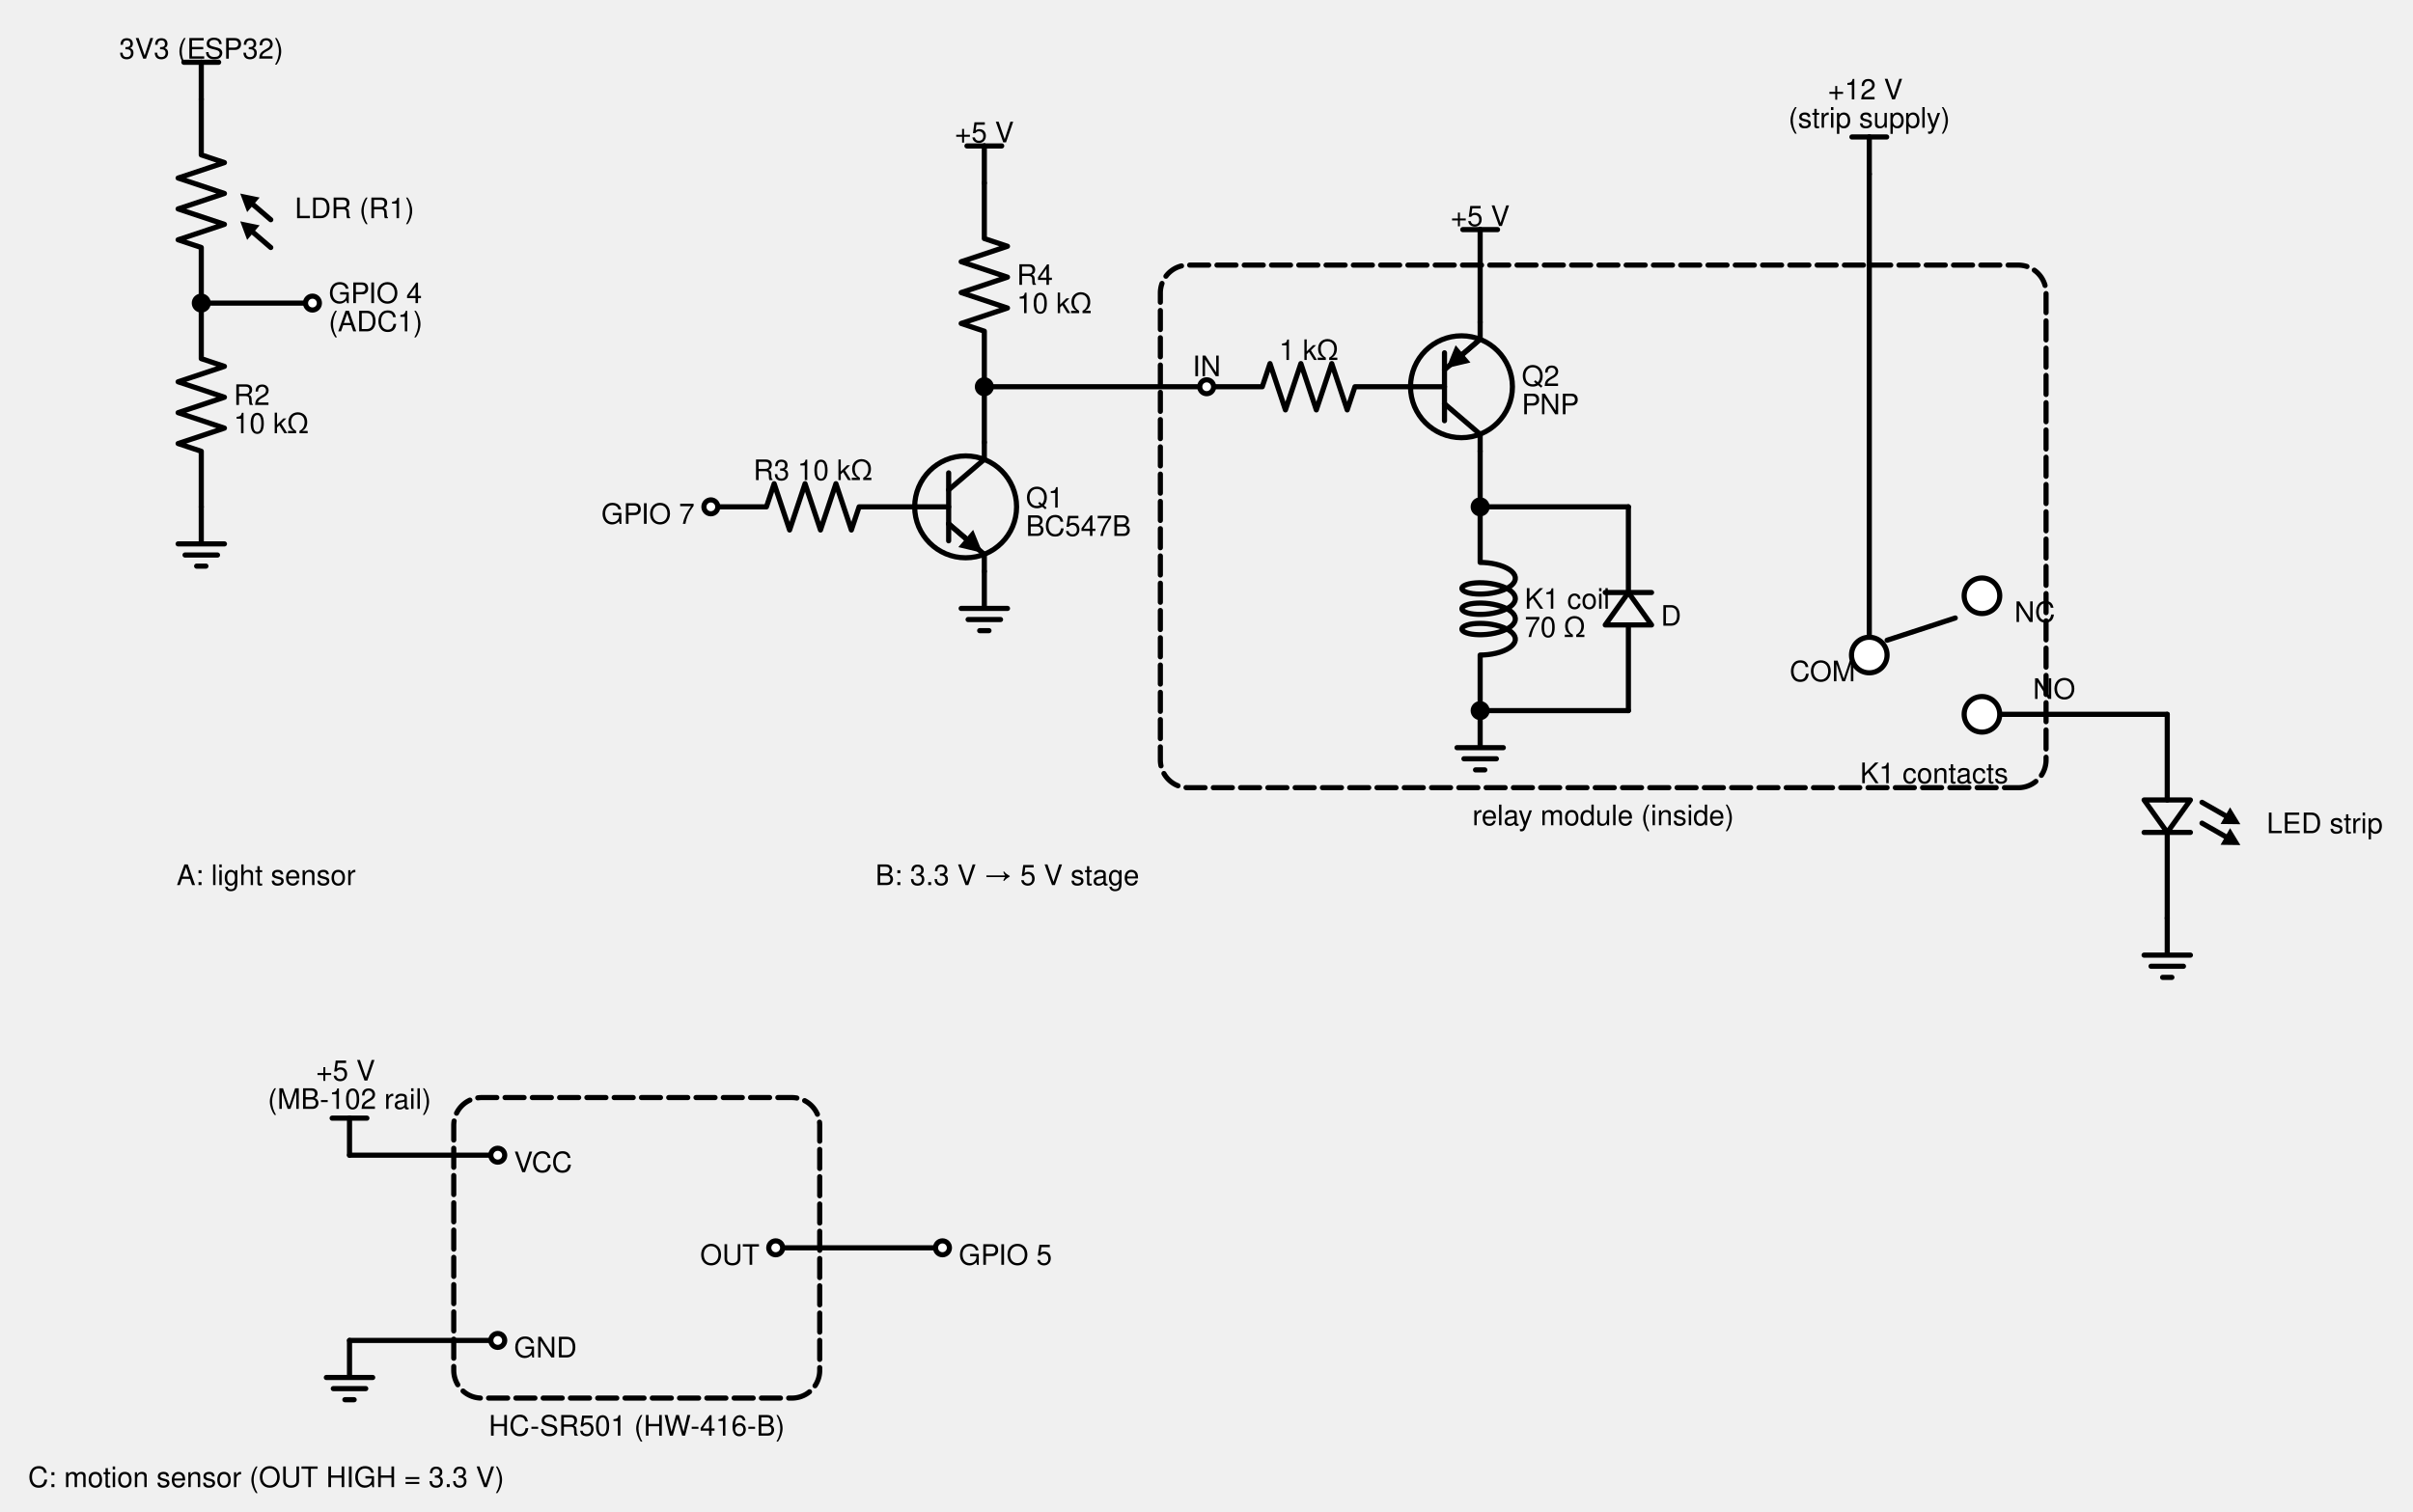
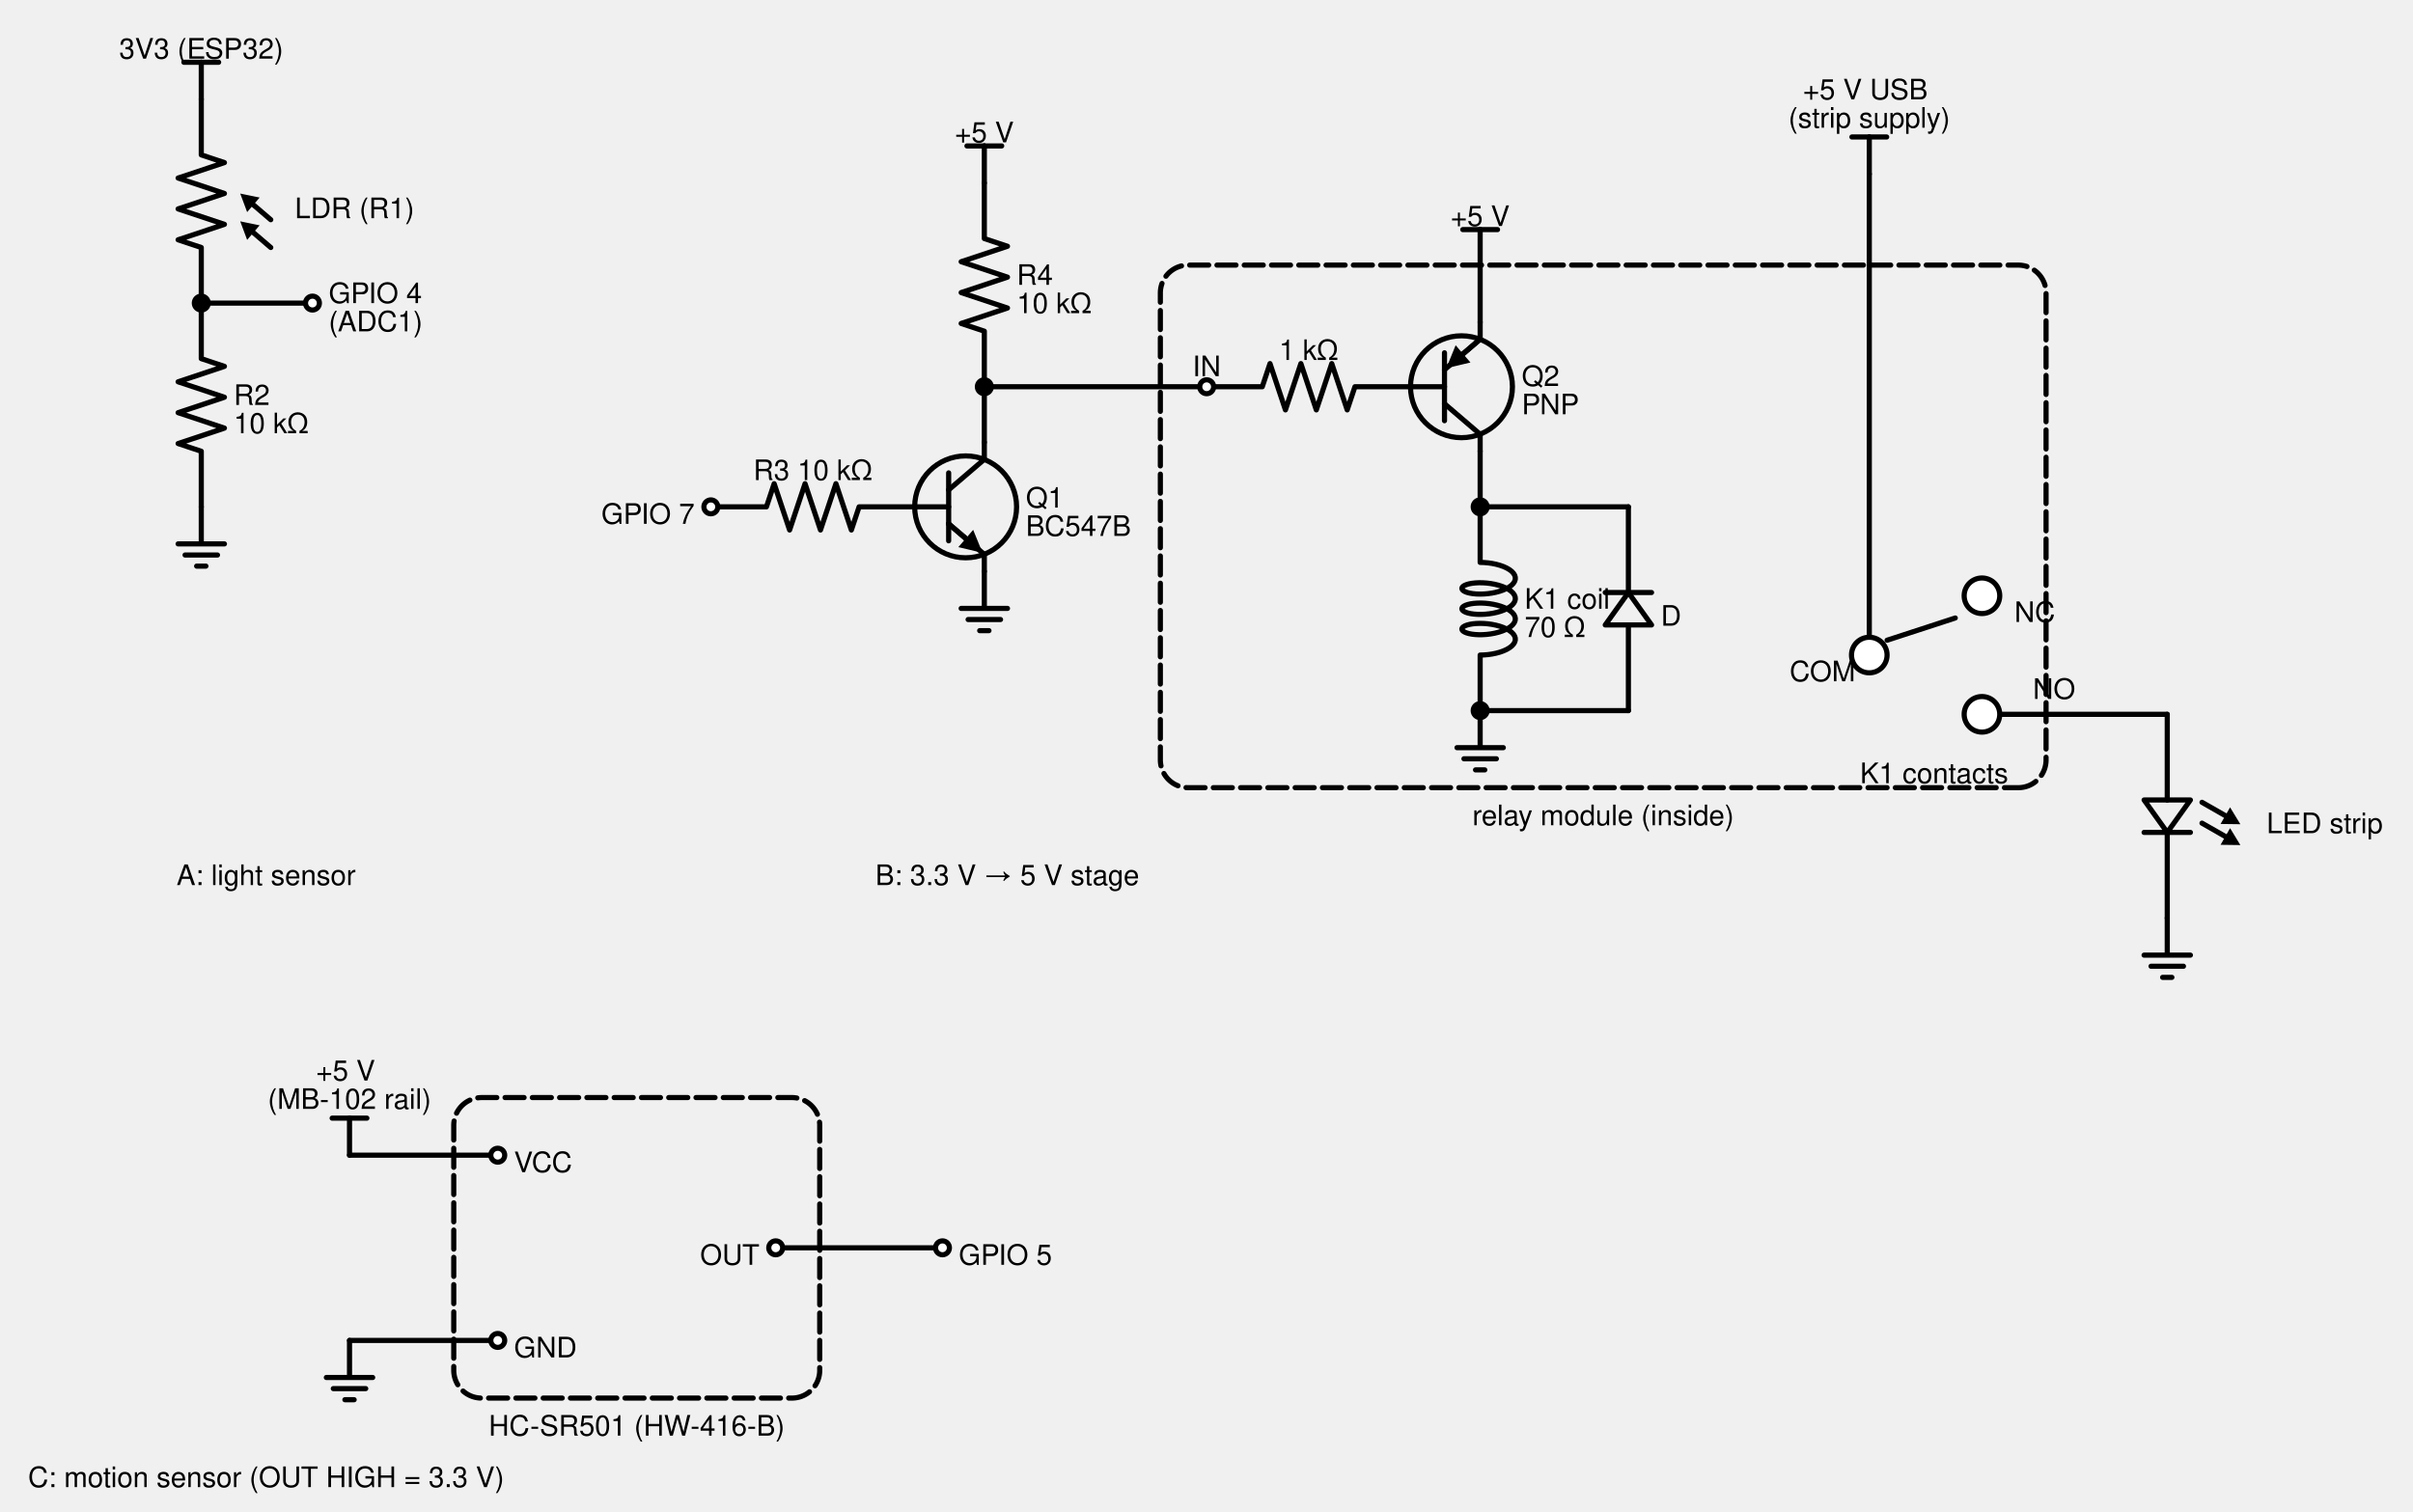
<svg xmlns="http://www.w3.org/2000/svg" xml:lang="en" height="587.6pt" width="937.592pt" viewBox="-78.208 -38.6 937.592 587.6" style="background-color:white;">
  <circle cx="297.0" cy="158.4" r="19.8" style="stroke:black;fill:none;stroke-width:2.0;" />
  <circle cx="489.66" cy="111.72" r="19.8" style="stroke:black;fill:none;stroke-width:2.0;" />
  <polygon points="545.52,204.3 554.52,191.7 563.52,204.3 " style="stroke:black;fill:none;stroke-width:2.0;stroke-linecap:round;stroke-linejoin:round;" />
  <polygon points="772.896,272.34 763.896,284.94 754.896,272.34 " style="stroke:black;fill:none;stroke-width:2.0;stroke-linecap:round;stroke-linejoin:round;" />
  <polygon points="706.008,267.552 706.179,267.551 706.351,267.547 706.522,267.54 706.693,267.53 706.864,267.518 707.035,267.503 707.205,267.485 707.375,267.465 707.545,267.442 707.714,267.416 707.883,267.388 708.052,267.357 708.22,267.323 708.387,267.287 708.554,267.248 708.72,267.206 708.886,267.161 709.051,267.115 709.215,267.065 709.378,267.013 709.54,266.958 709.702,266.901 709.862,266.841 710.022,266.778 710.181,266.713 710.338,266.646 710.494,266.576 710.65,266.504 710.804,266.429 710.957,266.351 711.109,266.272 711.259,266.19 711.408,266.105 711.556,266.018 711.702,265.929 711.847,265.838 711.99,265.744 712.132,265.648 712.273,265.549 712.411,265.449 712.549,265.346 712.684,265.241 712.818,265.134 712.95,265.025 713.08,264.914 713.209,264.801 713.336,264.686 713.461,264.568 713.584,264.449 713.705,264.328 713.824,264.205 713.942,264.08 714.057,263.953 714.17,263.824 714.281,263.694 714.39,263.562 714.497,263.428 714.602,263.293 714.705,263.155 714.805,263.017 714.904,262.876 715,262.734 715.094,262.591 715.185,262.446 715.274,262.3 715.361,262.152 715.446,262.003 715.528,261.853 715.607,261.701 715.685,261.548 715.76,261.394 715.832,261.238 715.902,261.082 715.969,260.925 716.034,260.766 716.097,260.606 716.157,260.446 716.214,260.284 716.269,260.122 716.321,259.959 716.371,259.795 716.417,259.63 716.462,259.464 716.504,259.298 716.543,259.131 716.579,258.964 716.613,258.796 716.644,258.627 716.672,258.458 716.698,258.289 716.721,258.119 716.741,257.949 716.759,257.779 716.774,257.608 716.786,257.437 716.796,257.266 716.803,257.095 716.807,256.923 716.808,256.752 716.808,75.24 716.807,75.069 716.803,74.897 716.796,74.726 716.786,74.555 716.774,74.384 716.759,74.213 716.741,74.043 716.721,73.873 716.698,73.703 716.672,73.534 716.644,73.365 716.613,73.196 716.579,73.028 716.543,72.861 716.504,72.694 716.462,72.528 716.417,72.362 716.371,72.197 716.321,72.033 716.269,71.87 716.214,71.708 716.157,71.546 716.097,71.386 716.034,71.226 715.969,71.067 715.902,70.91 715.832,70.754 715.76,70.598 715.685,70.444 715.607,70.291 715.528,70.139 715.446,69.989 715.361,69.84 715.274,69.692 715.185,69.546 715.094,69.401 715,69.258 714.904,69.116 714.805,68.975 714.705,68.837 714.602,68.699 714.497,68.564 714.39,68.43 714.281,68.298 714.17,68.168 714.057,68.039 713.942,67.912 713.824,67.787 713.705,67.664 713.584,67.543 713.461,67.424 713.336,67.306 713.209,67.191 713.08,67.078 712.95,66.967 712.818,66.858 712.684,66.751 712.549,66.646 712.411,66.543 712.273,66.443 712.132,66.344 711.99,66.248 711.847,66.154 711.702,66.063 711.556,65.974 711.408,65.887 711.259,65.802 711.109,65.72 710.957,65.641 710.804,65.563 710.65,65.488 710.494,65.416 710.338,65.346 710.181,65.279 710.022,65.214 709.862,65.151 709.702,65.091 709.54,65.034 709.378,64.979 709.215,64.927 709.051,64.877 708.886,64.831 708.72,64.786 708.554,64.744 708.387,64.705 708.22,64.669 708.052,64.635 707.883,64.604 707.714,64.576 707.545,64.55 707.375,64.527 707.205,64.507 707.035,64.489 706.864,64.474 706.693,64.462 706.522,64.452 706.351,64.445 706.179,64.441 706.008,64.44 383.46,64.44 383.289,64.441 383.117,64.445 382.946,64.452 382.775,64.462 382.604,64.474 382.433,64.489 382.263,64.507 382.093,64.527 381.923,64.55 381.754,64.576 381.585,64.604 381.416,64.635 381.248,64.669 381.081,64.705 380.914,64.744 380.748,64.786 380.582,64.831 380.417,64.877 380.253,64.927 380.09,64.979 379.928,65.034 379.766,65.091 379.606,65.151 379.446,65.214 379.287,65.279 379.13,65.346 378.974,65.416 378.818,65.488 378.664,65.563 378.511,65.641 378.359,65.72 378.209,65.802 378.06,65.887 377.912,65.974 377.766,66.063 377.621,66.154 377.478,66.248 377.336,66.344 377.195,66.443 377.057,66.543 376.919,66.646 376.784,66.751 376.65,66.858 376.518,66.967 376.388,67.078 376.259,67.191 376.132,67.306 376.007,67.424 375.884,67.543 375.763,67.664 375.644,67.787 375.526,67.912 375.411,68.039 375.298,68.168 375.187,68.298 375.078,68.43 374.971,68.564 374.866,68.699 374.763,68.837 374.663,68.975 374.564,69.116 374.468,69.258 374.374,69.401 374.283,69.546 374.194,69.692 374.107,69.84 374.022,69.989 373.94,70.139 373.861,70.291 373.783,70.444 373.708,70.598 373.636,70.754 373.566,70.91 373.499,71.067 373.434,71.226 373.371,71.386 373.311,71.546 373.254,71.708 373.199,71.87 373.147,72.033 373.097,72.197 373.051,72.362 373.006,72.528 372.964,72.694 372.925,72.861 372.889,73.028 372.855,73.196 372.824,73.365 372.796,73.534 372.77,73.703 372.747,73.873 372.727,74.043 372.709,74.213 372.694,74.384 372.682,74.555 372.672,74.726 372.665,74.897 372.661,75.069 372.66,75.24 372.66,256.752 372.661,256.923 372.665,257.095 372.672,257.266 372.682,257.437 372.694,257.608 372.709,257.779 372.727,257.949 372.747,258.119 372.77,258.289 372.796,258.458 372.824,258.627 372.855,258.796 372.889,258.964 372.925,259.131 372.964,259.298 373.006,259.464 373.051,259.63 373.097,259.795 373.147,259.959 373.199,260.122 373.254,260.284 373.311,260.446 373.371,260.606 373.434,260.766 373.499,260.925 373.566,261.082 373.636,261.238 373.708,261.394 373.783,261.548 373.861,261.701 373.94,261.853 374.022,262.003 374.107,262.152 374.194,262.3 374.283,262.446 374.374,262.591 374.468,262.734 374.564,262.876 374.663,263.017 374.763,263.155 374.866,263.293 374.971,263.428 375.078,263.562 375.187,263.694 375.298,263.824 375.411,263.953 375.526,264.08 375.644,264.205 375.763,264.328 375.884,264.449 376.007,264.568 376.132,264.686 376.259,264.801 376.388,264.914 376.518,265.025 376.65,265.134 376.784,265.241 376.919,265.346 377.057,265.449 377.195,265.549 377.336,265.648 377.478,265.744 377.621,265.838 377.766,265.929 377.912,266.018 378.06,266.105 378.209,266.19 378.359,266.272 378.511,266.351 378.664,266.429 378.818,266.504 378.974,266.576 379.13,266.646 379.287,266.713 379.446,266.778 379.606,266.841 379.766,266.901 379.928,266.958 380.09,267.013 380.253,267.065 380.417,267.115 380.582,267.161 380.748,267.206 380.914,267.248 381.081,267.287 381.248,267.323 381.416,267.357 381.585,267.388 381.754,267.416 381.923,267.442 382.093,267.465 382.263,267.485 382.433,267.503 382.604,267.518 382.775,267.53 382.946,267.54 383.117,267.547 383.289,267.551 383.46,267.552 706.008,267.552 " style="stroke:black;fill:none;stroke-width:2.0;stroke-dasharray:7.4,3.2;stroke-linecap:round;stroke-linejoin:round;" />
  <polygon points="229.5,504.8 229.671,504.799 229.843,504.795 230.014,504.788 230.185,504.778 230.356,504.766 230.527,504.751 230.697,504.733 230.867,504.713 231.037,504.69 231.206,504.664 231.375,504.636 231.544,504.605 231.712,504.571 231.879,504.535 232.046,504.496 232.212,504.454 232.378,504.409 232.543,504.363 232.707,504.313 232.87,504.261 233.032,504.206 233.194,504.149 233.354,504.089 233.514,504.026 233.673,503.961 233.83,503.894 233.986,503.824 234.142,503.752 234.296,503.677 234.449,503.599 234.601,503.52 234.751,503.438 234.9,503.353 235.048,503.266 235.194,503.177 235.339,503.086 235.482,502.992 235.624,502.896 235.765,502.797 235.903,502.697 236.041,502.594 236.176,502.489 236.31,502.382 236.442,502.273 236.572,502.162 236.701,502.049 236.828,501.934 236.953,501.816 237.076,501.697 237.197,501.576 237.316,501.453 237.434,501.328 237.549,501.201 237.662,501.072 237.773,500.942 237.882,500.81 237.989,500.676 238.094,500.541 238.197,500.403 238.297,500.265 238.396,500.124 238.492,499.982 238.586,499.839 238.677,499.694 238.766,499.548 238.853,499.4 238.938,499.251 239.02,499.101 239.099,498.949 239.177,498.796 239.252,498.642 239.324,498.486 239.394,498.33 239.461,498.173 239.526,498.014 239.589,497.854 239.649,497.694 239.706,497.532 239.761,497.37 239.813,497.207 239.863,497.043 239.909,496.878 239.954,496.712 239.996,496.546 240.035,496.379 240.071,496.212 240.105,496.044 240.136,495.875 240.164,495.706 240.19,495.537 240.213,495.367 240.233,495.197 240.251,495.027 240.266,494.856 240.278,494.685 240.288,494.514 240.295,494.343 240.299,494.171 240.3,494.0 240.3,398.8 240.299,398.629 240.295,398.457 240.288,398.286 240.278,398.115 240.266,397.944 240.251,397.773 240.233,397.603 240.213,397.433 240.19,397.263 240.164,397.094 240.136,396.925 240.105,396.756 240.071,396.588 240.035,396.421 239.996,396.254 239.954,396.088 239.909,395.922 239.863,395.757 239.813,395.593 239.761,395.43 239.706,395.268 239.649,395.106 239.589,394.946 239.526,394.786 239.461,394.627 239.394,394.47 239.324,394.314 239.252,394.158 239.177,394.004 239.099,393.851 239.02,393.699 238.938,393.549 238.853,393.4 238.766,393.252 238.677,393.106 238.586,392.961 238.492,392.818 238.396,392.676 238.297,392.535 238.197,392.397 238.094,392.259 237.989,392.124 237.882,391.99 237.773,391.858 237.662,391.728 237.549,391.599 237.434,391.472 237.316,391.347 237.197,391.224 237.076,391.103 236.953,390.984 236.828,390.866 236.701,390.751 236.572,390.638 236.442,390.527 236.31,390.418 236.176,390.311 236.041,390.206 235.903,390.103 235.765,390.003 235.624,389.904 235.482,389.808 235.339,389.714 235.194,389.623 235.048,389.534 234.9,389.447 234.751,389.362 234.601,389.28 234.449,389.201 234.296,389.123 234.142,389.048 233.986,388.976 233.83,388.906 233.673,388.839 233.514,388.774 233.354,388.711 233.194,388.651 233.032,388.594 232.87,388.539 232.707,388.487 232.543,388.437 232.378,388.391 232.212,388.346 232.046,388.304 231.879,388.265 231.712,388.229 231.544,388.195 231.375,388.164 231.206,388.136 231.037,388.11 230.867,388.087 230.697,388.067 230.527,388.049 230.356,388.034 230.185,388.022 230.014,388.012 229.843,388.005 229.671,388.001 229.5,388.0 108.9,388.0 108.729,388.001 108.557,388.005 108.386,388.012 108.215,388.022 108.044,388.034 107.873,388.049 107.703,388.067 107.533,388.087 107.363,388.11 107.194,388.136 107.025,388.164 106.856,388.195 106.688,388.229 106.521,388.265 106.354,388.304 106.188,388.346 106.022,388.391 105.857,388.437 105.693,388.487 105.53,388.539 105.368,388.594 105.206,388.651 105.046,388.711 104.886,388.774 104.727,388.839 104.57,388.906 104.414,388.976 104.258,389.048 104.104,389.123 103.951,389.201 103.799,389.28 103.649,389.362 103.5,389.447 103.352,389.534 103.206,389.623 103.061,389.714 102.918,389.808 102.776,389.904 102.635,390.003 102.497,390.103 102.359,390.206 102.224,390.311 102.09,390.418 101.958,390.527 101.828,390.638 101.699,390.751 101.572,390.866 101.447,390.984 101.324,391.103 101.203,391.224 101.084,391.347 100.966,391.472 100.851,391.599 100.738,391.728 100.627,391.858 100.518,391.99 100.411,392.124 100.306,392.259 100.203,392.397 100.103,392.535 100.004,392.676 99.908,392.818 99.814,392.961 99.723,393.106 99.634,393.252 99.547,393.4 99.462,393.549 99.38,393.699 99.301,393.851 99.223,394.004 99.148,394.158 99.076,394.314 99.006,394.47 98.939,394.627 98.874,394.786 98.811,394.946 98.751,395.106 98.694,395.268 98.639,395.43 98.587,395.593 98.537,395.757 98.491,395.922 98.446,396.088 98.404,396.254 98.365,396.421 98.329,396.588 98.295,396.756 98.264,396.925 98.236,397.094 98.21,397.263 98.187,397.433 98.167,397.603 98.149,397.773 98.134,397.944 98.122,398.115 98.112,398.286 98.105,398.457 98.101,398.629 98.1,398.8 98.1,494.0 98.101,494.171 98.105,494.343 98.112,494.514 98.122,494.685 98.134,494.856 98.149,495.027 98.167,495.197 98.187,495.367 98.21,495.537 98.236,495.706 98.264,495.875 98.295,496.044 98.329,496.212 98.365,496.379 98.404,496.546 98.446,496.712 98.491,496.878 98.537,497.043 98.587,497.207 98.639,497.37 98.694,497.532 98.751,497.694 98.811,497.854 98.874,498.014 98.939,498.173 99.006,498.33 99.076,498.486 99.148,498.642 99.223,498.796 99.301,498.949 99.38,499.101 99.462,499.251 99.547,499.4 99.634,499.548 99.723,499.694 99.814,499.839 99.908,499.982 100.004,500.124 100.103,500.265 100.203,500.403 100.306,500.541 100.411,500.676 100.518,500.81 100.627,500.942 100.738,501.072 100.851,501.201 100.966,501.328 101.084,501.453 101.203,501.576 101.324,501.697 101.447,501.816 101.572,501.934 101.699,502.049 101.828,502.162 101.958,502.273 102.09,502.382 102.224,502.489 102.359,502.594 102.497,502.697 102.635,502.797 102.776,502.896 102.918,502.992 103.061,503.086 103.206,503.177 103.352,503.266 103.5,503.353 103.649,503.438 103.799,503.52 103.951,503.599 104.104,503.677 104.258,503.752 104.414,503.824 104.57,503.894 104.727,503.961 104.886,504.026 105.046,504.089 105.206,504.149 105.368,504.206 105.53,504.261 105.693,504.313 105.857,504.363 106.022,504.409 106.188,504.454 106.354,504.496 106.521,504.535 106.688,504.571 106.856,504.605 107.025,504.636 107.194,504.664 107.363,504.69 107.533,504.713 107.703,504.733 107.873,504.751 108.044,504.766 108.215,504.778 108.386,504.788 108.557,504.795 108.729,504.799 108.9,504.8 229.5,504.8 " style="stroke:black;fill:none;stroke-width:2.0;stroke-dasharray:7.4,3.2;stroke-linecap:round;stroke-linejoin:round;" />
  <path d="M 0.0,-0.0 L 0.0,-14.4" style="stroke:black;fill:none;stroke-width:2.0;stroke-linecap:round;stroke-linejoin:round;" />
  <path d="M 0.0,-14.4 L -6.75,-14.4" style="stroke:black;fill:none;stroke-width:2.0;stroke-linecap:round;stroke-linejoin:round;" />
  <path d="M 0.0,-14.4 L 6.75,-14.4" style="stroke:black;fill:none;stroke-width:2.0;stroke-linecap:round;stroke-linejoin:round;" />
  <path d="M 0.0,-0.0 L -3.967855629237425e-15,21.6 L 9,24.6 L -9,30.6 L 9,36.6 L -9,42.6 L 9,48.6 L -9,54.6 L -1.0580948344633132e-14,57.6 L -1.4548803973870556e-14,79.2" style="stroke:black;fill:none;stroke-width:2.0;stroke-linecap:round;stroke-linejoin:round;" />
  <path d="M 27,46.8 L 19.867,40.686" style="stroke:black;fill:none;stroke-width:2.0;stroke-linecap:round;stroke-linejoin:round;" />
  <path d="M 15.919 37.302 L 21.741 38.499 L 17.992 42.872 Z" style="stroke:black;fill:black;stroke-linecap:butt;stroke-linejoin:miter;" />
  <path d="M 27,57.6 L 19.867,51.486" style="stroke:black;fill:none;stroke-width:2.0;stroke-linecap:round;stroke-linejoin:round;" />
  <path d="M 15.919 48.102 L 21.741 49.299 L 17.992 53.672 Z" style="stroke:black;fill:black;stroke-linecap:butt;stroke-linejoin:miter;" />
  <path d="M -1.4548803973870556e-14,79.2 L -1.851665960310798e-14,100.8 L 9,103.8 L -9,109.8 L 9,115.8 L -9,121.8 L 9,127.8 L -9,133.8 L -2.5129752318503688e-14,136.8 L -2.909760794774111e-14,158.4" style="stroke:black;fill:none;stroke-width:2.0;stroke-linecap:round;stroke-linejoin:round;" />
  <path d="M -2.909760794774111e-14,158.4 L -2.909760794774111e-14,172.8 L -9,172.8 L 9,172.8 M -6.3,177.12 L 6.3,177.12 M -1.8,181.44 L 1.8,181.44" style="stroke:black;fill:none;stroke-width:2.0;stroke-linecap:round;stroke-linejoin:round;" />
  <path d="M -1.4548803973870556e-14,79.2 L 21.6,79.2 L 43.2,79.2" style="stroke:black;fill:none;stroke-width:2.0;stroke-linecap:round;stroke-linejoin:round;" />
  <path d="M 198.0,158.4 L 219.6,158.4 L 222.6,149.4 L 228.6,167.4 L 234.6,149.4 L 240.6,167.4 L 246.6,149.4 L 252.6,167.4 L 255.6,158.4 L 277.2,158.4" style="stroke:black;fill:none;stroke-width:2.0;stroke-linecap:round;stroke-linejoin:round;" />
  <path d="M 277.2,158.4 L 290.4,158.4" style="stroke:black;fill:none;stroke-width:2.0;stroke-linecap:round;stroke-linejoin:round;" />
  <path d="M 290.4,145.2 L 290.4,171.6" style="stroke:black;fill:none;stroke-width:2.0;stroke-linecap:round;stroke-linejoin:round;" />
  <path d="M 290.4,151.8 L 304.26,139.92 L 304.26,133.32" style="stroke:black;fill:none;stroke-width:2.0;stroke-linecap:round;stroke-linejoin:round;" />
  <path d="M 290.4,165 L 304.26,176.88 L 304.26,183.48" style="stroke:black;fill:none;stroke-width:2.0;stroke-linecap:round;stroke-linejoin:round;" />
  <path d="M 290.4,165 L 297.427,171.023" style="stroke:black;fill:none;stroke-width:2.0;stroke-linecap:round;stroke-linejoin:round;" />
  <path d="M 302.741 175.578 L 295.084 173.756 L 299.77 168.29 Z" style="stroke:black;fill:black;stroke-linecap:butt;stroke-linejoin:miter;" />
  <path d="M 304.26,183.48 L 304.26,197.88 L 295.26,197.88 L 313.26,197.88 M 297.96,202.2 L 310.56,202.2 M 302.46,206.52 L 306.06,206.52" style="stroke:black;fill:none;stroke-width:2.0;stroke-linecap:round;stroke-linejoin:round;" />
  <path d="M 304.26,133.32 L 304.26,122.52 L 304.26,111.72" style="stroke:black;fill:none;stroke-width:2.0;stroke-linecap:round;stroke-linejoin:round;" />
  <path d="M 304.26,111.72 L 304.26,90.12 L 295.26,87.12 L 313.26,81.12 L 295.26,75.12 L 313.26,69.12 L 295.26,63.12 L 313.26,57.12 L 304.26,54.12 L 304.26,32.52" style="stroke:black;fill:none;stroke-width:2.0;stroke-linecap:round;stroke-linejoin:round;" />
  <path d="M 304.26,32.52 L 304.26,18.12" style="stroke:black;fill:none;stroke-width:2.0;stroke-linecap:round;stroke-linejoin:round;" />
  <path d="M 304.26,18.12 L 297.51,18.12" style="stroke:black;fill:none;stroke-width:2.0;stroke-linecap:round;stroke-linejoin:round;" />
  <path d="M 304.26,18.12 L 311.01,18.12" style="stroke:black;fill:none;stroke-width:2.0;stroke-linecap:round;stroke-linejoin:round;" />
  <path d="M 304.26,111.72 L 347.46,111.72 L 390.66,111.72" style="stroke:black;fill:none;stroke-width:2.0;stroke-linecap:round;stroke-linejoin:round;" />
  <path d="M 390.66,111.72 L 412.26,111.72 L 415.26,102.72 L 421.26,120.72 L 427.26,102.72 L 433.26,120.72 L 439.26,102.72 L 445.26,120.72 L 448.26,111.72 L 469.86,111.72" style="stroke:black;fill:none;stroke-width:2.0;stroke-linecap:round;stroke-linejoin:round;" />
  <path d="M 469.86,111.72 L 483.06,111.72" style="stroke:black;fill:none;stroke-width:2.0;stroke-linecap:round;stroke-linejoin:round;" />
  <path d="M 483.06,98.52 L 483.06,124.92" style="stroke:black;fill:none;stroke-width:2.0;stroke-linecap:round;stroke-linejoin:round;" />
  <path d="M 483.06,105.12 L 496.92,93.24 L 496.92,86.64" style="stroke:black;fill:none;stroke-width:2.0;stroke-linecap:round;stroke-linejoin:round;" />
  <path d="M 483.06,118.32 L 496.92,130.2 L 496.92,136.8" style="stroke:black;fill:none;stroke-width:2.0;stroke-linecap:round;stroke-linejoin:round;" />
  <path d="M 496.92,93.24 L 489.893,99.263" style="stroke:black;fill:none;stroke-width:2.0;stroke-linecap:round;stroke-linejoin:round;" />
  <path d="M 484.579 103.818 L 487.55 96.53 L 492.236 101.996 Z" style="stroke:black;fill:black;stroke-linecap:butt;stroke-linejoin:miter;" />
  <path d="M 496.92,86.64 L 496.92,75.84 L 496.92,65.04" style="stroke:black;fill:none;stroke-width:2.0;stroke-linecap:round;stroke-linejoin:round;" />
  <path d="M 496.92,65.04 L 496.92,50.64" style="stroke:black;fill:none;stroke-width:2.0;stroke-linecap:round;stroke-linejoin:round;" />
  <path d="M 496.92,50.64 L 490.17,50.64" style="stroke:black;fill:none;stroke-width:2.0;stroke-linecap:round;stroke-linejoin:round;" />
  <path d="M 496.92,50.64 L 503.67,50.64" style="stroke:black;fill:none;stroke-width:2.0;stroke-linecap:round;stroke-linejoin:round;" />
  <path d="M 496.92,136.8 L 496.92,147.6 L 496.92,158.4" style="stroke:black;fill:none;stroke-width:2.0;stroke-linecap:round;stroke-linejoin:round;" />
  <path d="M 496.92,158.4 L 496.92,180.0 L 498.45,180.044 L 500.021,180.179 L 501.595,180.405 L 503.138,180.722 L 504.613,181.127 L 505.986,181.615 L 507.226,182.179 L 508.305,182.811 L 509.196,183.5 L 509.881,184.235 L 510.343,185.004 L 510.571,185.792 L 510.56,186.587 L 510.311,187.374 L 509.829,188.14 L 509.126,188.872 L 508.216,189.556 L 507.123,190.182 L 505.87,190.74 L 504.486,191.221 L 503.004,191.618 L 501.457,191.928 L 499.881,192.146 L 498.313,192.272 L 496.788,192.309 L 495.342,192.258 L 494.007,192.127 L 492.816,191.922 L 491.794,191.653 L 490.967,191.33 L 490.351,190.964 L 489.963,190.57 L 489.811,190.16 L 489.898,189.748 L 490.222,189.347 L 490.776,188.973 L 491.547,188.637 L 492.518,188.352 L 493.665,188.128 L 494.963,187.976 L 496.382,187.903 L 497.888,187.915 L 499.448,188.016 L 501.026,188.209 L 502.584,188.494 L 504.088,188.867 L 505.502,189.326 L 506.794,189.863 L 507.934,190.472 L 508.896,191.141 L 509.658,191.861 L 510.202,192.619 L 510.516,193.402 L 510.592,194.196 L 510.429,194.987 L 510.03,195.763 L 509.406,196.508 L 508.569,197.211 L 507.539,197.86 L 506.341,198.443 L 505.001,198.953 L 503.551,199.381 L 502.023,199.723 L 500.454,199.974 L 498.878,200.134 L 497.334,200.203 L 495.855,200.183 L 494.477,200.081 L 493.23,199.902 L 492.144,199.655 L 491.243,199.35 L 490.549,198.998 L 490.077,198.613 L 489.838,198.207 L 489.838,197.793 L 490.077,197.387 L 490.549,197.002 L 491.243,196.65 L 492.144,196.345 L 493.23,196.098 L 494.477,195.919 L 495.855,195.817 L 497.334,195.797 L 498.878,195.866 L 500.454,196.026 L 502.023,196.277 L 503.551,196.619 L 505.001,197.047 L 506.341,197.557 L 507.539,198.14 L 508.569,198.789 L 509.406,199.492 L 510.03,200.237 L 510.429,201.013 L 510.592,201.804 L 510.516,202.598 L 510.202,203.381 L 509.658,204.139 L 508.896,204.859 L 507.934,205.528 L 506.794,206.137 L 505.502,206.674 L 504.088,207.133 L 502.584,207.506 L 501.026,207.791 L 499.448,207.984 L 497.888,208.085 L 496.382,208.097 L 494.963,208.024 L 493.665,207.872 L 492.518,207.648 L 491.547,207.363 L 490.776,207.027 L 490.222,206.653 L 489.898,206.252 L 489.811,205.84 L 489.963,205.43 L 490.351,205.036 L 490.967,204.67 L 491.794,204.347 L 492.816,204.078 L 494.007,203.873 L 495.342,203.742 L 496.788,203.691 L 498.313,203.728 L 499.881,203.854 L 501.457,204.072 L 503.004,204.382 L 504.486,204.779 L 505.87,205.26 L 507.123,205.818 L 508.216,206.444 L 509.126,207.128 L 509.829,207.86 L 510.311,208.626 L 510.56,209.413 L 510.571,210.208 L 510.343,210.996 L 509.881,211.765 L 509.196,212.5 L 508.305,213.189 L 507.226,213.821 L 505.986,214.385 L 504.613,214.873 L 503.138,215.278 L 501.595,215.595 L 500.021,215.821 L 498.45,215.956 L 496.92,216.0 L 496.92,237.6" style="stroke:black;fill:none;stroke-width:2.0;stroke-linecap:round;stroke-linejoin:round;" />
  <path d="M 496.92,237.6 L 496.92,252 L 487.92,252 L 505.92,252 M 490.62,256.32 L 503.22,256.32 M 495.12,260.64 L 498.72,260.64" style="stroke:black;fill:none;stroke-width:2.0;stroke-linecap:round;stroke-linejoin:round;" />
  <path d="M 496.92,158.4 L 525.72,158.4 L 554.52,158.4" style="stroke:black;fill:none;stroke-width:2.0;stroke-linecap:round;stroke-linejoin:round;" />
  <path d="M 554.52,158.4 L 554.52,191.7 M 545.52,191.7 L 563.52,191.7 M 554.52,204.3 L 554.52,237.6" style="stroke:black;fill:none;stroke-width:2.0;stroke-linecap:round;stroke-linejoin:round;" />
  <path d="M 554.52,237.6 L 525.72,237.6 L 496.92,237.6" style="stroke:black;fill:none;stroke-width:2.0;stroke-linecap:round;stroke-linejoin:round;" />
  <path d="M 641.208,216.0 M 655.032,210.24 L 681.528,201.6 M 698.808,192.96" style="stroke:black;fill:none;stroke-width:2.0;stroke-linecap:round;stroke-linejoin:round;" />
  <path d="M 648.12,216.0 L 648.12,122.52 L 648.12,29.04" style="stroke:black;fill:none;stroke-width:2.0;stroke-linecap:round;stroke-linejoin:round;" />
  <path d="M 648.12,29.04 L 648.12,14.64" style="stroke:black;fill:none;stroke-width:2.0;stroke-linecap:round;stroke-linejoin:round;" />
  <path d="M 648.12,14.64 L 641.37,14.64" style="stroke:black;fill:none;stroke-width:2.0;stroke-linecap:round;stroke-linejoin:round;" />
  <path d="M 648.12,14.64 L 654.87,14.64" style="stroke:black;fill:none;stroke-width:2.0;stroke-linecap:round;stroke-linejoin:round;" />
  <path d="M 691.896,239.04 L 727.896,239.04 L 763.896,239.04" style="stroke:black;fill:none;stroke-width:2.0;stroke-linecap:round;stroke-linejoin:round;" />
  <path d="M 763.896,239.04 L 763.896,272.34 M 772.896,284.94 L 754.896,284.94 M 763.896,284.94 L 763.896,318.24" style="stroke:black;fill:none;stroke-width:2.0;stroke-linecap:round;stroke-linejoin:round;" />
  <path d="M 777.396,281.34 L 786.895,286.768" style="stroke:black;fill:none;stroke-width:2.0;stroke-linecap:round;stroke-linejoin:round;" />
  <path d="M 791.41 289.348 L 785.466 289.268 L 788.324 284.267 Z" style="stroke:black;fill:black;stroke-linecap:butt;stroke-linejoin:miter;" />
  <path d="M 777.396,273.24 L 786.895,278.668" style="stroke:black;fill:none;stroke-width:2.0;stroke-linecap:round;stroke-linejoin:round;" />
  <path d="M 791.41 281.248 L 785.466 281.168 L 788.324 276.167 Z" style="stroke:black;fill:black;stroke-linecap:butt;stroke-linejoin:miter;" />
  <path d="M 763.896,318.24 L 763.896,332.64 L 754.896,332.64 L 772.896,332.64 M 757.596,336.96 L 770.196,336.96 M 762.096,341.28 L 765.696,341.28" style="stroke:black;fill:none;stroke-width:2.0;stroke-linecap:round;stroke-linejoin:round;" />
  <path d="M 115.2,410.4 L 86.4,410.4 L 57.6,410.4" style="stroke:black;fill:none;stroke-width:2.0;stroke-linecap:round;stroke-linejoin:round;" />
  <path d="M 57.6,410.4 L 57.6,396.0" style="stroke:black;fill:none;stroke-width:2.0;stroke-linecap:round;stroke-linejoin:round;" />
  <path d="M 57.6,396.0 L 50.85,396.0" style="stroke:black;fill:none;stroke-width:2.0;stroke-linecap:round;stroke-linejoin:round;" />
  <path d="M 57.6,396.0 L 64.35,396.0" style="stroke:black;fill:none;stroke-width:2.0;stroke-linecap:round;stroke-linejoin:round;" />
  <path d="M 115.2,482.4 L 86.4,482.4 L 57.6,482.4" style="stroke:black;fill:none;stroke-width:2.0;stroke-linecap:round;stroke-linejoin:round;" />
  <path d="M 57.6,482.4 L 57.6,496.8 L 48.6,496.8 L 66.6,496.8 M 51.3,501.12 L 63.9,501.12 M 55.8,505.44 L 59.4,505.44" style="stroke:black;fill:none;stroke-width:2.0;stroke-linecap:round;stroke-linejoin:round;" />
  <path d="M 223.2,446.4 L 255.6,446.4 L 288.0,446.4" style="stroke:black;fill:none;stroke-width:2.0;stroke-linecap:round;stroke-linejoin:round;" />
  <text x="0.0" y="-26.8" fill="black" font-size="11" font-family="Helvetica" text-anchor="middle">
    <tspan x="0.0" dy="11">3V3 (ESP32)</tspan>
  </text>
  <text x="36.36" y="35.2" fill="black" font-size="11" font-family="Helvetica" text-anchor="start">
    <tspan x="36.36" dy="11">LDR (R1)</tspan>
  </text>
  <text x="12.6" y="107.8" fill="black" font-size="11" font-family="Helvetica" text-anchor="start">
    <tspan x="12.6" dy="11">R2</tspan>
    <tspan x="12.6" dy="11">10 kΩ</tspan>
  </text>
  <text x="25.2" y="294.4" fill="black" font-size="11" font-family="Helvetica" text-anchor="middle">
    <tspan x="25.2" dy="11">A: light sensor</tspan>
  </text>
  <text x="237.6" y="137.0" fill="black" font-size="11" font-family="Helvetica" text-anchor="middle">
    <tspan x="237.6" dy="11">R3 10 kΩ</tspan>
  </text>
  <text x="320.4" y="147.7" fill="black" font-size="11" font-family="Helvetica" text-anchor="start">
    <tspan x="320.4" dy="11">Q1</tspan>
    <tspan x="320.4" dy="11">BC547B</tspan>
  </text>
  <text x="316.86" y="61.12" fill="black" font-size="11" font-family="Helvetica" text-anchor="start">
    <tspan x="316.86" dy="11">R4</tspan>
    <tspan x="316.86" dy="11">10 kΩ</tspan>
  </text>
  <text x="304.26" y="5.72" fill="black" font-size="11" font-family="Helvetica" text-anchor="middle">
    <tspan x="304.26" dy="11">+5 V</tspan>
  </text>
  <text x="313.2" y="294.4" fill="black" font-size="11" font-family="Helvetica" text-anchor="middle">
    <tspan x="313.2" dy="11">B: 3.3 V → 5 V stage</tspan>
  </text>
  <text x="430.26" y="90.32" fill="black" font-size="11" font-family="Helvetica" text-anchor="middle">
    <tspan x="430.26" dy="11">1 kΩ</tspan>
  </text>
  <text x="513.06" y="100.42" fill="black" font-size="11" font-family="Helvetica" text-anchor="start">
    <tspan x="513.06" dy="11">Q2</tspan>
    <tspan x="513.06" dy="11">PNP</tspan>
  </text>
  <text x="496.92" y="38.24" fill="black" font-size="11" font-family="Helvetica" text-anchor="middle">
    <tspan x="496.92" dy="11">+5 V</tspan>
  </text>
  <text x="514.192" y="187.0" fill="black" font-size="11" font-family="Helvetica" text-anchor="start">
    <tspan x="514.192" dy="11">K1 coil</tspan>
    <tspan x="514.192" dy="11">70 Ω</tspan>
  </text>
  <text x="567.12" y="193.6" fill="black" font-size="11" font-family="Helvetica" text-anchor="start">
    <tspan x="567.12" dy="11">D</tspan>
  </text>
  <circle cx="648.12" cy="216.0" r="6.912" style="stroke:black;fill:white;stroke-width:2.0;" />
  <circle cx="691.896" cy="239.04" r="6.912" style="stroke:black;fill:white;stroke-width:2.0;" />
  <circle cx="691.896" cy="192.96" r="6.912" style="stroke:black;fill:white;stroke-width:2.0;" />
  <text x="648.12" y="-10.96" fill="black" font-size="11" font-family="Helvetica" text-anchor="middle">
-     <tspan x="648.12" dy="11">+12 V</tspan>
+     <tspan x="648.12" dy="11">+5 V USB</tspan>
    <tspan x="648.12" dy="11">(strip supply)</tspan>
  </text>
  <text x="802.506" y="274.24" fill="black" font-size="11" font-family="Helvetica" text-anchor="start">
    <tspan x="802.506" dy="11">LED strip</tspan>
  </text>
  <text x="642.72" y="215.2" fill="black" font-size="11" font-family="Helvetica" text-anchor="end">
    <tspan x="642.72" dy="11">COM</tspan>
  </text>
  <text x="704.496" y="192.16" fill="black" font-size="11" font-family="Helvetica" text-anchor="start">
    <tspan x="704.496" dy="11">NC</tspan>
  </text>
  <text x="711.696" y="222.04" fill="black" font-size="11" font-family="Helvetica" text-anchor="start">
    <tspan x="711.696" dy="11">NO</tspan>
  </text>
  <text x="673.32" y="254.8" fill="black" font-size="11" font-family="Helvetica" text-anchor="middle">
    <tspan x="673.32" dy="11">K1 contacts</tspan>
  </text>
  <text x="544.734" y="271.152" fill="black" font-size="11" font-family="Helvetica" text-anchor="middle">
    <tspan x="544.734" dy="11">relay module (inside)</tspan>
  </text>
  <text x="57.6" y="370.4" fill="black" font-size="11" font-family="Helvetica" text-anchor="middle">
    <tspan x="57.6" dy="11">+5 V</tspan>
    <tspan x="57.6" dy="11">(MB-102 rail)</tspan>
  </text>
  <text x="169.2" y="508.4" fill="black" font-size="11" font-family="Helvetica" text-anchor="middle">
    <tspan x="169.2" dy="11">HC-SR501 (HW-416-B)</tspan>
  </text>
  <text x="25.2" y="528.4" fill="black" font-size="11" font-family="Helvetica" text-anchor="middle">
    <tspan x="25.2" dy="11">C: motion sensor (OUT HIGH = 3.3 V)</tspan>
  </text>
  <circle cx="-1.4548803973870556e-14" cy="79.2" r="2.7" style="stroke:black;fill:black;stroke-width:2.0;" />
  <circle cx="43.2" cy="79.2" r="2.7" style="stroke:black;fill:white;stroke-width:2.0;" />
  <text x="49.5" y="68.2" fill="black" font-size="11" font-family="Helvetica" text-anchor="start">
    <tspan x="49.5" dy="11">GPIO 4</tspan>
    <tspan x="49.5" dy="11">(ADC1)</tspan>
  </text>
  <circle cx="198.0" cy="158.4" r="2.7" style="stroke:black;fill:white;stroke-width:2.0;" />
  <text x="191.7" y="154.0" fill="black" font-size="11" font-family="Helvetica" text-anchor="end">
    <tspan x="191.7" dy="11">GPIO 7</tspan>
  </text>
  <circle cx="304.26" cy="111.72" r="2.7" style="stroke:black;fill:black;stroke-width:2.0;" />
  <circle cx="390.66" cy="111.72" r="2.7" style="stroke:black;fill:white;stroke-width:2.0;" />
  <text x="390.66" y="96.62" fill="black" font-size="11" font-family="Helvetica" text-anchor="middle">
    <tspan x="390.66" dy="11">IN</tspan>
  </text>
  <circle cx="496.92" cy="158.4" r="2.7" style="stroke:black;fill:black;stroke-width:2.0;" />
  <circle cx="496.92" cy="237.6" r="2.7" style="stroke:black;fill:black;stroke-width:2.0;" />
  <circle cx="115.2" cy="410.4" r="2.7" style="stroke:black;fill:white;stroke-width:2.0;" />
  <text x="121.5" y="406.0" fill="black" font-size="11" font-family="Helvetica" text-anchor="start">
    <tspan x="121.5" dy="11">VCC</tspan>
  </text>
  <circle cx="115.2" cy="482.4" r="2.7" style="stroke:black;fill:white;stroke-width:2.0;" />
  <text x="121.5" y="478.0" fill="black" font-size="11" font-family="Helvetica" text-anchor="start">
    <tspan x="121.5" dy="11">GND</tspan>
  </text>
  <circle cx="223.2" cy="446.4" r="2.7" style="stroke:black;fill:white;stroke-width:2.0;" />
  <text x="216.9" y="442.0" fill="black" font-size="11" font-family="Helvetica" text-anchor="end">
    <tspan x="216.9" dy="11">OUT</tspan>
  </text>
  <circle cx="288.0" cy="446.4" r="2.7" style="stroke:black;fill:white;stroke-width:2.0;" />
  <text x="294.3" y="442.0" fill="black" font-size="11" font-family="Helvetica" text-anchor="start">
    <tspan x="294.3" dy="11">GPIO 5</tspan>
  </text>
</svg>
